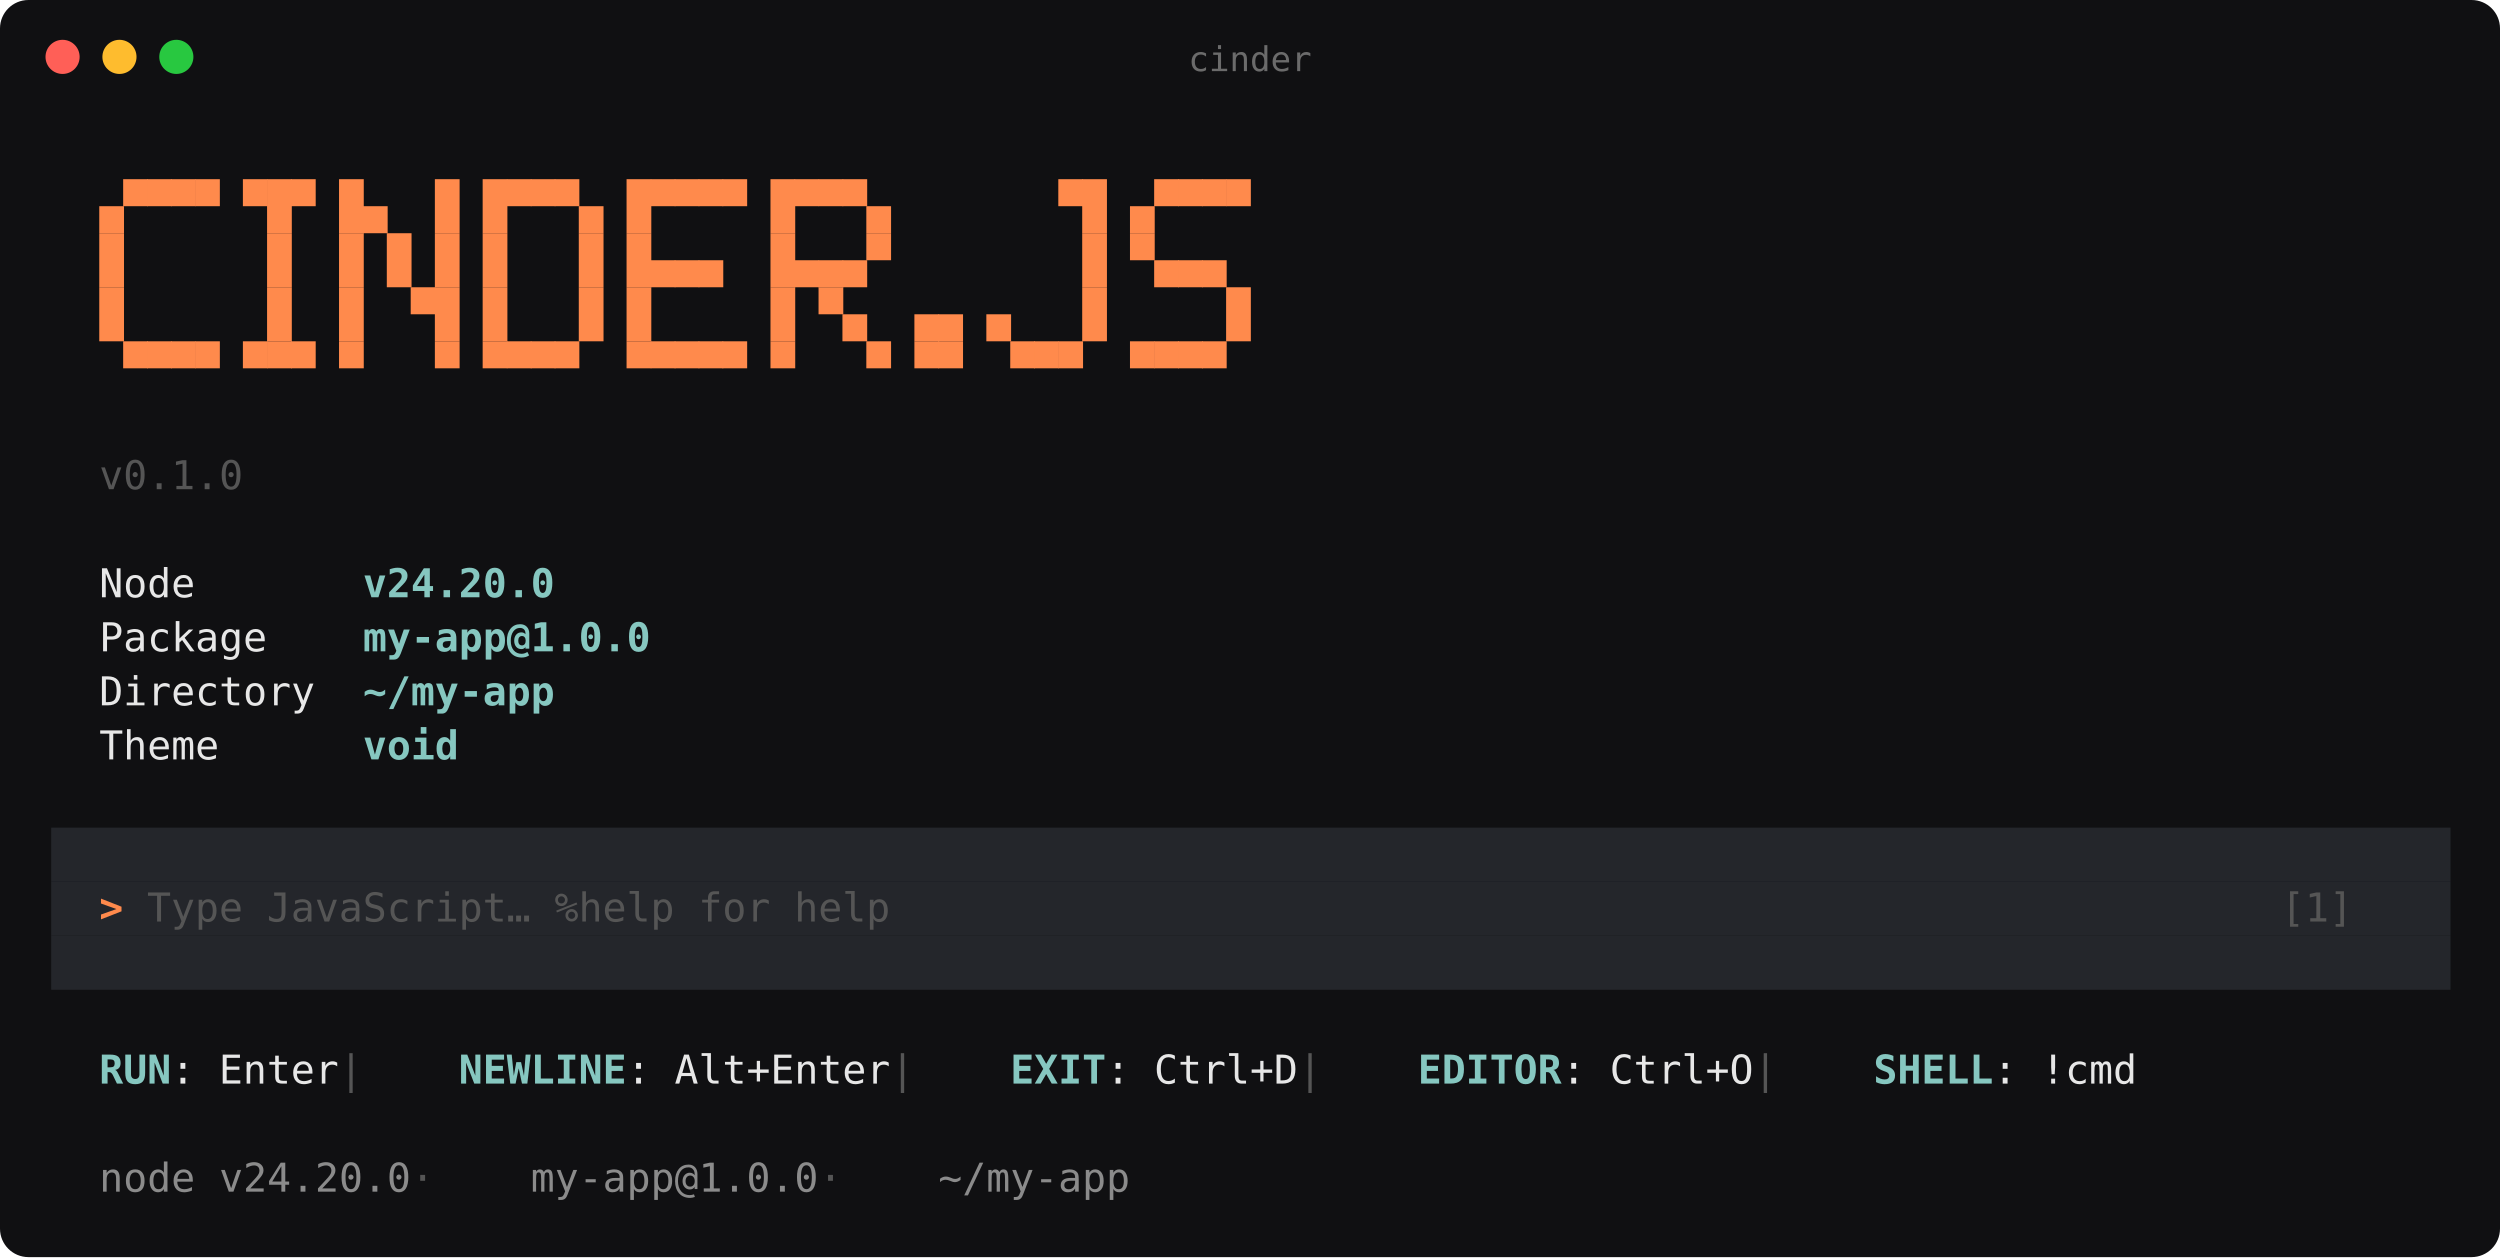
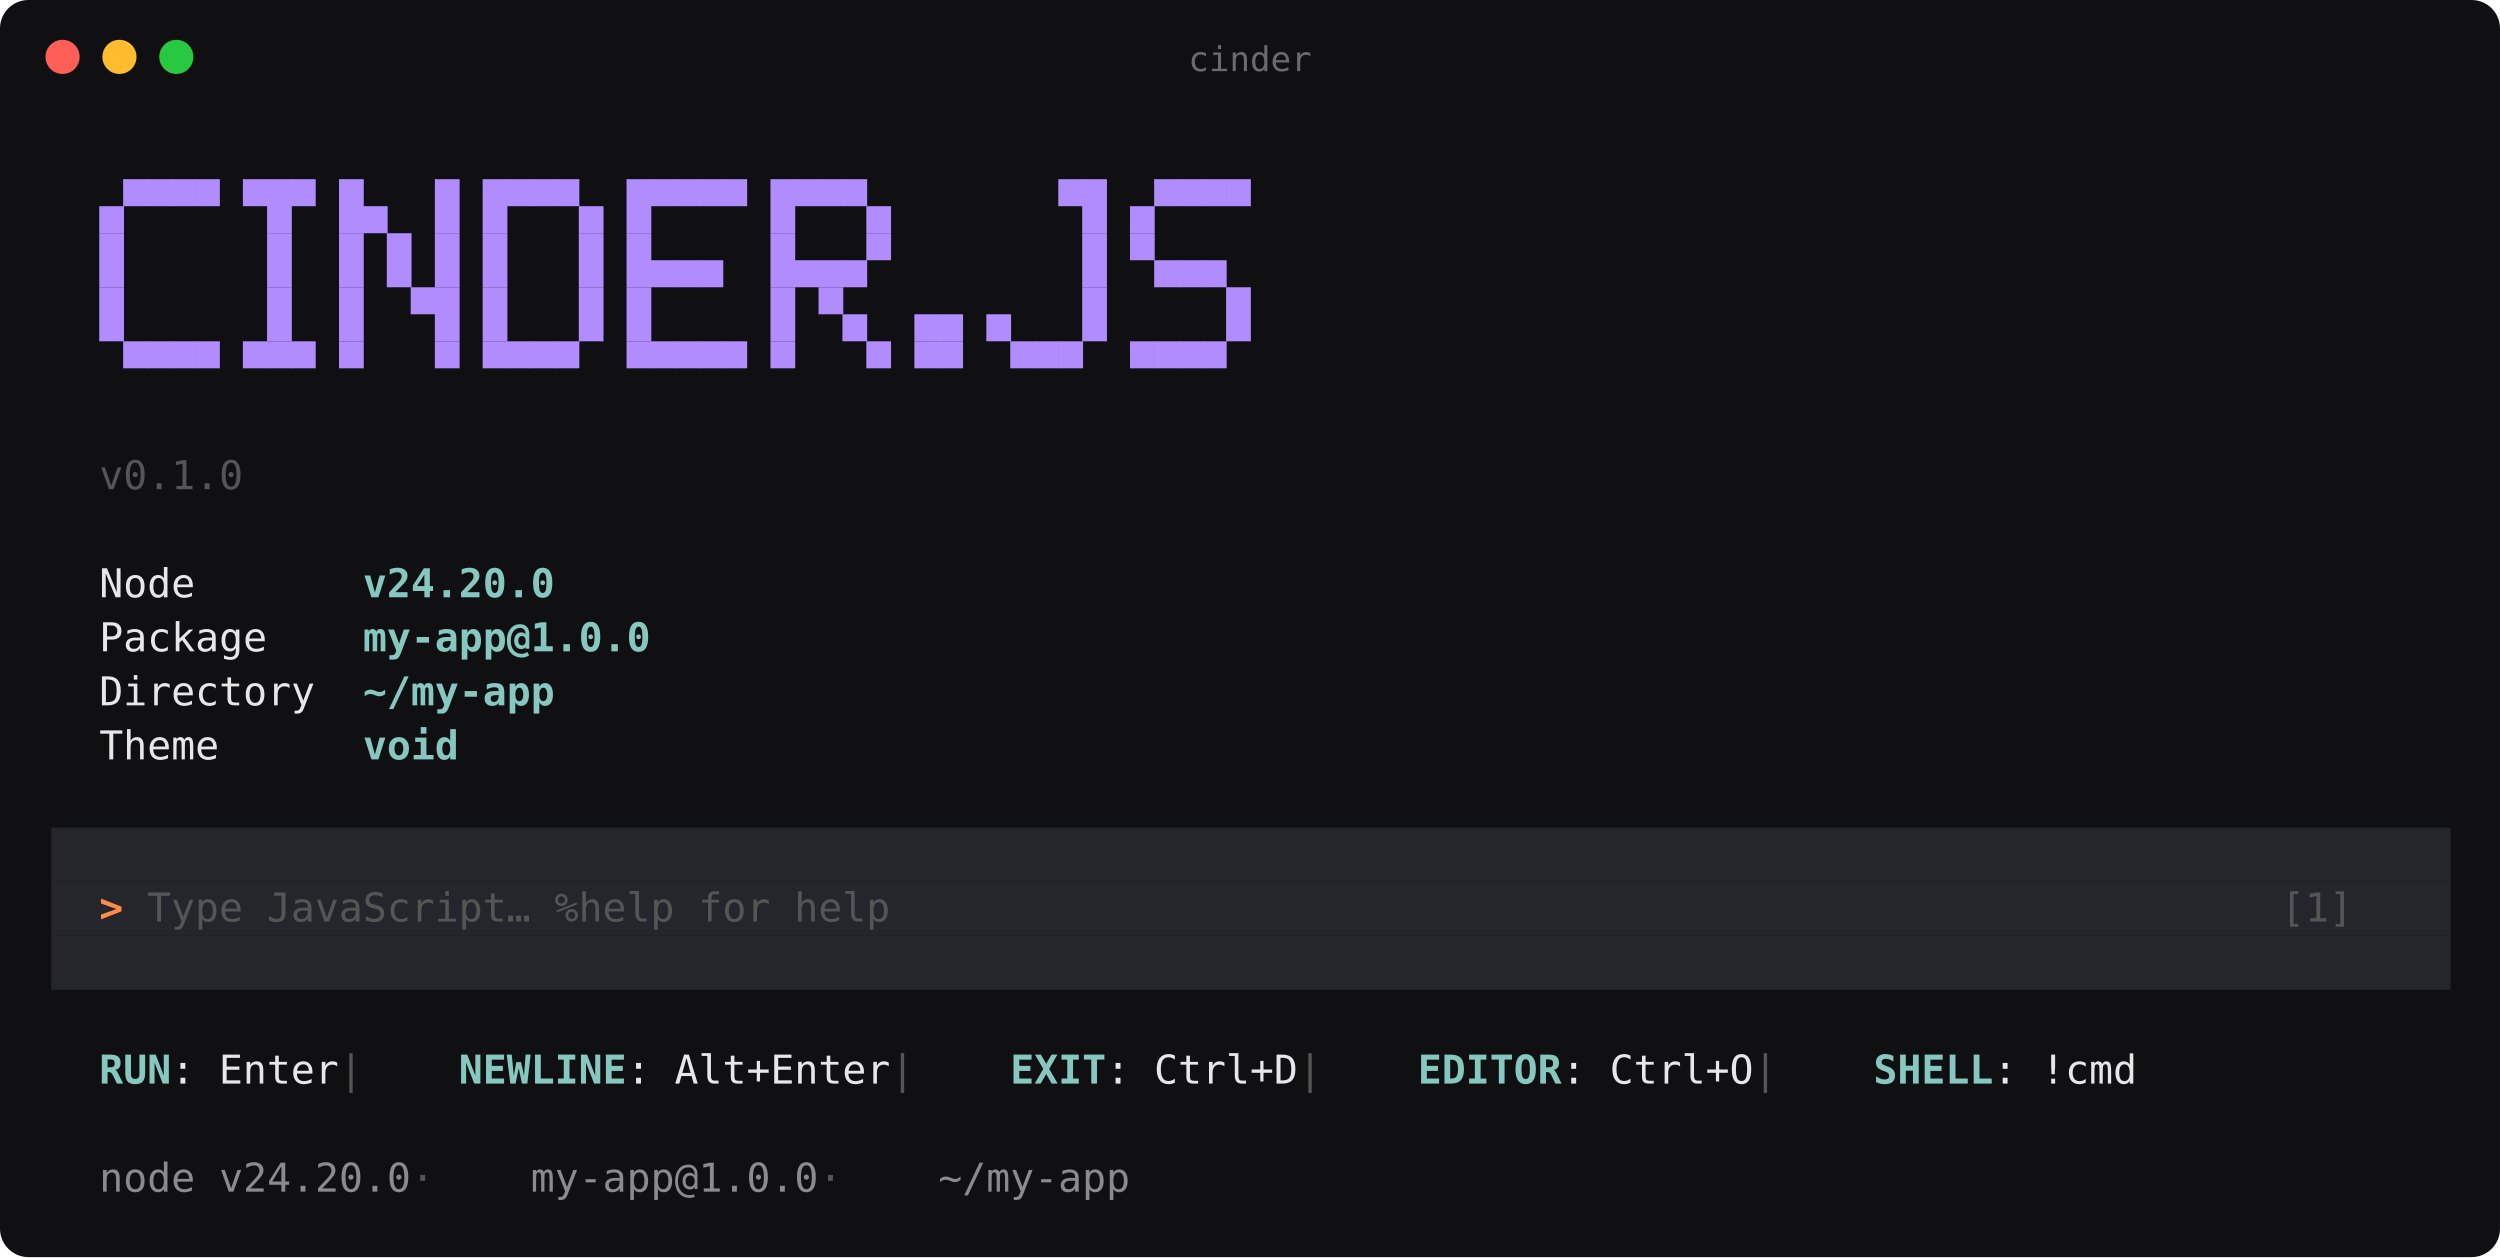
<svg xmlns="http://www.w3.org/2000/svg" width="879" height="442" viewBox="0 0 879 442" role="img" aria-label="cinder">
  <style>text{font-family:'SF Mono',Menlo,Monaco,'DejaVu Sans Mono',Consolas,monospace;font-size:14px;white-space:pre;fill:#e7e7e7}.b{font-weight:bold}.i{font-style:italic}.u{text-decoration:underline}</style>
  <rect width="879" height="442" rx="10" fill="#101012" />
  <circle cx="22" cy="20" r="6" fill="#ff5f57" />
  <circle cx="42" cy="20" r="6" fill="#febc2e" />
  <circle cx="62" cy="20" r="6" fill="#28c840" />
  <text x="439.5" y="25" text-anchor="middle" style="fill:#6b6b6b;font-size:12px">cinder</text>
-   <rect x="34.9" y="72.5" width="8.7" height="9.5" fill="rgb(255,138,76)" />
-   <rect x="43.3" y="63" width="8.7" height="9.5" fill="rgb(255,138,76)" />
-   <rect x="51.7" y="63" width="8.7" height="9.5" fill="rgb(255,138,76)" />
-   <rect x="60.1" y="63" width="8.7" height="9.5" fill="rgb(255,138,76)" />
-   <rect x="68.6" y="63" width="8.7" height="9.5" fill="rgb(255,138,76)" />
-   <rect x="85.4" y="63" width="8.7" height="9.5" fill="rgb(255,138,76)" />
-   <rect x="93.9" y="63" width="8.7" height="19" fill="rgb(255,138,76)" />
-   <rect x="102.3" y="63" width="8.7" height="9.5" fill="rgb(255,138,76)" />
-   <rect x="119.2" y="63" width="8.7" height="19" fill="rgb(255,138,76)" />
-   <rect x="127.6" y="72.5" width="8.7" height="9.5" fill="rgb(255,138,76)" />
-   <rect x="152.9" y="63" width="8.7" height="19" fill="rgb(255,138,76)" />
-   <rect x="169.7" y="63" width="8.7" height="19" fill="rgb(255,138,76)" />
-   <rect x="178.2" y="63" width="8.7" height="9.5" fill="rgb(255,138,76)" />
-   <rect x="186.6" y="63" width="8.7" height="9.5" fill="rgb(255,138,76)" />
-   <rect x="195.0" y="63" width="8.7" height="9.5" fill="rgb(255,138,76)" />
-   <rect x="203.5" y="72.5" width="8.7" height="9.5" fill="rgb(255,138,76)" />
-   <rect x="220.3" y="63" width="8.7" height="19" fill="rgb(255,138,76)" />
-   <rect x="228.8" y="63" width="8.7" height="9.5" fill="rgb(255,138,76)" />
-   <rect x="237.2" y="63" width="8.7" height="9.5" fill="rgb(255,138,76)" />
-   <rect x="245.6" y="63" width="8.7" height="9.5" fill="rgb(255,138,76)" />
-   <rect x="254.0" y="63" width="8.7" height="9.5" fill="rgb(255,138,76)" />
-   <rect x="270.9" y="63" width="8.7" height="19" fill="rgb(255,138,76)" />
-   <rect x="279.3" y="63" width="8.7" height="9.5" fill="rgb(255,138,76)" />
-   <rect x="287.8" y="63" width="8.7" height="9.5" fill="rgb(255,138,76)" />
-   <rect x="296.2" y="63" width="8.7" height="9.5" fill="rgb(255,138,76)" />
-   <rect x="304.6" y="72.5" width="8.7" height="9.5" fill="rgb(255,138,76)" />
-   <rect x="372.1" y="63" width="8.7" height="9.5" fill="rgb(255,138,76)" />
-   <rect x="380.5" y="63" width="8.7" height="19" fill="rgb(255,138,76)" />
-   <rect x="397.3" y="72.5" width="8.7" height="9.5" fill="rgb(255,138,76)" />
-   <rect x="405.8" y="63" width="8.7" height="9.5" fill="rgb(255,138,76)" />
-   <rect x="414.2" y="63" width="8.7" height="9.5" fill="rgb(255,138,76)" />
-   <rect x="422.6" y="63" width="8.7" height="9.5" fill="rgb(255,138,76)" />
-   <rect x="431.1" y="63" width="8.7" height="9.5" fill="rgb(255,138,76)" />
-   <rect x="34.9" y="82" width="8.7" height="19" fill="rgb(255,138,76)" />
-   <rect x="93.9" y="82" width="8.7" height="19" fill="rgb(255,138,76)" />
-   <rect x="119.2" y="82" width="8.7" height="19" fill="rgb(255,138,76)" />
-   <rect x="136.0" y="82" width="8.7" height="19" fill="rgb(255,138,76)" />
-   <rect x="152.9" y="82" width="8.7" height="19" fill="rgb(255,138,76)" />
-   <rect x="169.7" y="82" width="8.7" height="19" fill="rgb(255,138,76)" />
-   <rect x="203.5" y="82" width="8.7" height="19" fill="rgb(255,138,76)" />
-   <rect x="220.3" y="82" width="8.7" height="19" fill="rgb(255,138,76)" />
-   <rect x="228.8" y="91.5" width="8.7" height="9.5" fill="rgb(255,138,76)" />
-   <rect x="237.2" y="91.5" width="8.7" height="9.5" fill="rgb(255,138,76)" />
-   <rect x="245.6" y="91.5" width="8.7" height="9.5" fill="rgb(255,138,76)" />
-   <rect x="270.9" y="82" width="8.7" height="19" fill="rgb(255,138,76)" />
-   <rect x="279.3" y="91.5" width="8.7" height="9.5" fill="rgb(255,138,76)" />
-   <rect x="287.8" y="91.5" width="8.7" height="9.5" fill="rgb(255,138,76)" />
-   <rect x="296.2" y="91.5" width="8.7" height="9.5" fill="rgb(255,138,76)" />
-   <rect x="304.6" y="82" width="8.7" height="9.5" fill="rgb(255,138,76)" />
-   <rect x="380.5" y="82" width="8.7" height="19" fill="rgb(255,138,76)" />
-   <rect x="397.3" y="82" width="8.7" height="9.5" fill="rgb(255,138,76)" />
-   <rect x="405.8" y="91.5" width="8.7" height="9.5" fill="rgb(255,138,76)" />
-   <rect x="414.2" y="91.5" width="8.7" height="9.5" fill="rgb(255,138,76)" />
-   <rect x="422.6" y="91.5" width="8.7" height="9.5" fill="rgb(255,138,76)" />
-   <rect x="34.9" y="101" width="8.7" height="19" fill="rgb(255,138,76)" />
-   <rect x="93.9" y="101" width="8.7" height="19" fill="rgb(255,138,76)" />
-   <rect x="119.2" y="101" width="8.7" height="19" fill="rgb(255,138,76)" />
-   <rect x="144.4" y="101" width="8.7" height="9.5" fill="rgb(255,138,76)" />
-   <rect x="152.9" y="101" width="8.7" height="19" fill="rgb(255,138,76)" />
-   <rect x="169.7" y="101" width="8.7" height="19" fill="rgb(255,138,76)" />
-   <rect x="203.5" y="101" width="8.7" height="19" fill="rgb(255,138,76)" />
-   <rect x="220.3" y="101" width="8.7" height="19" fill="rgb(255,138,76)" />
-   <rect x="270.9" y="101" width="8.7" height="19" fill="rgb(255,138,76)" />
-   <rect x="287.8" y="101" width="8.7" height="9.5" fill="rgb(255,138,76)" />
-   <rect x="296.2" y="110.5" width="8.7" height="9.5" fill="rgb(255,138,76)" />
-   <rect x="321.5" y="110.5" width="8.7" height="9.5" fill="rgb(255,138,76)" />
-   <rect x="329.9" y="110.5" width="8.7" height="9.5" fill="rgb(255,138,76)" />
-   <rect x="346.8" y="110.5" width="8.7" height="9.5" fill="rgb(255,138,76)" />
-   <rect x="380.5" y="101" width="8.7" height="19" fill="rgb(255,138,76)" />
-   <rect x="431.1" y="101" width="8.7" height="19" fill="rgb(255,138,76)" />
-   <rect x="43.3" y="120" width="8.7" height="9.5" fill="rgb(255,138,76)" />
-   <rect x="51.7" y="120" width="8.7" height="9.5" fill="rgb(255,138,76)" />
-   <rect x="60.1" y="120" width="8.7" height="9.5" fill="rgb(255,138,76)" />
-   <rect x="68.6" y="120" width="8.7" height="9.5" fill="rgb(255,138,76)" />
-   <rect x="85.4" y="120" width="8.7" height="9.5" fill="rgb(255,138,76)" />
-   <rect x="93.9" y="120" width="8.7" height="9.5" fill="rgb(255,138,76)" />
-   <rect x="102.3" y="120" width="8.7" height="9.5" fill="rgb(255,138,76)" />
-   <rect x="119.2" y="120" width="8.7" height="9.5" fill="rgb(255,138,76)" />
-   <rect x="152.9" y="120" width="8.7" height="9.5" fill="rgb(255,138,76)" />
-   <rect x="169.7" y="120" width="8.7" height="9.5" fill="rgb(255,138,76)" />
-   <rect x="178.2" y="120" width="8.7" height="9.5" fill="rgb(255,138,76)" />
-   <rect x="186.6" y="120" width="8.7" height="9.5" fill="rgb(255,138,76)" />
-   <rect x="195.0" y="120" width="8.7" height="9.5" fill="rgb(255,138,76)" />
-   <rect x="220.3" y="120" width="8.7" height="9.5" fill="rgb(255,138,76)" />
-   <rect x="228.8" y="120" width="8.7" height="9.5" fill="rgb(255,138,76)" />
-   <rect x="237.2" y="120" width="8.7" height="9.5" fill="rgb(255,138,76)" />
-   <rect x="245.6" y="120" width="8.7" height="9.5" fill="rgb(255,138,76)" />
-   <rect x="254.0" y="120" width="8.7" height="9.5" fill="rgb(255,138,76)" />
-   <rect x="270.9" y="120" width="8.7" height="9.5" fill="rgb(255,138,76)" />
-   <rect x="304.6" y="120" width="8.7" height="9.5" fill="rgb(255,138,76)" />
-   <rect x="321.5" y="120" width="8.7" height="9.5" fill="rgb(255,138,76)" />
-   <rect x="329.9" y="120" width="8.7" height="9.5" fill="rgb(255,138,76)" />
-   <rect x="355.2" y="120" width="8.7" height="9.5" fill="rgb(255,138,76)" />
-   <rect x="363.6" y="120" width="8.7" height="9.5" fill="rgb(255,138,76)" />
-   <rect x="372.1" y="120" width="8.7" height="9.5" fill="rgb(255,138,76)" />
-   <rect x="397.3" y="120" width="8.7" height="9.5" fill="rgb(255,138,76)" />
-   <rect x="405.8" y="120" width="8.7" height="9.5" fill="rgb(255,138,76)" />
-   <rect x="414.2" y="120" width="8.7" height="9.5" fill="rgb(255,138,76)" />
-   <rect x="422.6" y="120" width="8.7" height="9.5" fill="rgb(255,138,76)" />
+   <rect x="34.9" y="72.5" width="8.7" height="9.5" fill="rgb(177,140,255)" />
+   <rect x="43.3" y="63" width="8.7" height="9.5" fill="rgb(177,140,255)" />
+   <rect x="51.7" y="63" width="8.7" height="9.5" fill="rgb(177,140,255)" />
+   <rect x="60.1" y="63" width="8.7" height="9.5" fill="rgb(177,140,255)" />
+   <rect x="68.6" y="63" width="8.7" height="9.5" fill="rgb(177,140,255)" />
+   <rect x="85.4" y="63" width="8.7" height="9.5" fill="rgb(177,140,255)" />
+   <rect x="93.9" y="63" width="8.7" height="19" fill="rgb(177,140,255)" />
+   <rect x="102.3" y="63" width="8.7" height="9.5" fill="rgb(177,140,255)" />
+   <rect x="119.2" y="63" width="8.7" height="19" fill="rgb(177,140,255)" />
+   <rect x="127.6" y="72.5" width="8.7" height="9.5" fill="rgb(177,140,255)" />
+   <rect x="152.9" y="63" width="8.7" height="19" fill="rgb(177,140,255)" />
+   <rect x="169.7" y="63" width="8.7" height="19" fill="rgb(177,140,255)" />
+   <rect x="178.2" y="63" width="8.7" height="9.5" fill="rgb(177,140,255)" />
+   <rect x="186.6" y="63" width="8.7" height="9.5" fill="rgb(177,140,255)" />
+   <rect x="195.0" y="63" width="8.7" height="9.5" fill="rgb(177,140,255)" />
+   <rect x="203.5" y="72.5" width="8.7" height="9.5" fill="rgb(177,140,255)" />
+   <rect x="220.3" y="63" width="8.7" height="19" fill="rgb(177,140,255)" />
+   <rect x="228.8" y="63" width="8.7" height="9.5" fill="rgb(177,140,255)" />
+   <rect x="237.2" y="63" width="8.7" height="9.5" fill="rgb(177,140,255)" />
+   <rect x="245.6" y="63" width="8.7" height="9.5" fill="rgb(177,140,255)" />
+   <rect x="254.0" y="63" width="8.7" height="9.5" fill="rgb(177,140,255)" />
+   <rect x="270.9" y="63" width="8.7" height="19" fill="rgb(177,140,255)" />
+   <rect x="279.3" y="63" width="8.7" height="9.5" fill="rgb(177,140,255)" />
+   <rect x="287.8" y="63" width="8.7" height="9.5" fill="rgb(177,140,255)" />
+   <rect x="296.2" y="63" width="8.7" height="9.5" fill="rgb(177,140,255)" />
+   <rect x="304.6" y="72.5" width="8.7" height="9.5" fill="rgb(177,140,255)" />
+   <rect x="372.1" y="63" width="8.7" height="9.5" fill="rgb(177,140,255)" />
+   <rect x="380.5" y="63" width="8.7" height="19" fill="rgb(177,140,255)" />
+   <rect x="397.3" y="72.5" width="8.7" height="9.5" fill="rgb(177,140,255)" />
+   <rect x="405.8" y="63" width="8.7" height="9.5" fill="rgb(177,140,255)" />
+   <rect x="414.2" y="63" width="8.7" height="9.5" fill="rgb(177,140,255)" />
+   <rect x="422.6" y="63" width="8.7" height="9.5" fill="rgb(177,140,255)" />
+   <rect x="431.1" y="63" width="8.7" height="9.5" fill="rgb(177,140,255)" />
+   <rect x="34.9" y="82" width="8.7" height="19" fill="rgb(177,140,255)" />
+   <rect x="93.9" y="82" width="8.7" height="19" fill="rgb(177,140,255)" />
+   <rect x="119.2" y="82" width="8.7" height="19" fill="rgb(177,140,255)" />
+   <rect x="136.0" y="82" width="8.7" height="19" fill="rgb(177,140,255)" />
+   <rect x="152.9" y="82" width="8.7" height="19" fill="rgb(177,140,255)" />
+   <rect x="169.7" y="82" width="8.7" height="19" fill="rgb(177,140,255)" />
+   <rect x="203.5" y="82" width="8.7" height="19" fill="rgb(177,140,255)" />
+   <rect x="220.3" y="82" width="8.7" height="19" fill="rgb(177,140,255)" />
+   <rect x="228.8" y="91.5" width="8.7" height="9.5" fill="rgb(177,140,255)" />
+   <rect x="237.2" y="91.5" width="8.7" height="9.5" fill="rgb(177,140,255)" />
+   <rect x="245.6" y="91.5" width="8.7" height="9.5" fill="rgb(177,140,255)" />
+   <rect x="270.9" y="82" width="8.7" height="19" fill="rgb(177,140,255)" />
+   <rect x="279.3" y="91.5" width="8.7" height="9.5" fill="rgb(177,140,255)" />
+   <rect x="287.8" y="91.5" width="8.7" height="9.5" fill="rgb(177,140,255)" />
+   <rect x="296.2" y="91.5" width="8.7" height="9.5" fill="rgb(177,140,255)" />
+   <rect x="304.6" y="82" width="8.7" height="9.5" fill="rgb(177,140,255)" />
+   <rect x="380.5" y="82" width="8.7" height="19" fill="rgb(177,140,255)" />
+   <rect x="397.3" y="82" width="8.7" height="9.5" fill="rgb(177,140,255)" />
+   <rect x="405.8" y="91.5" width="8.7" height="9.5" fill="rgb(177,140,255)" />
+   <rect x="414.2" y="91.5" width="8.7" height="9.5" fill="rgb(177,140,255)" />
+   <rect x="422.6" y="91.5" width="8.7" height="9.5" fill="rgb(177,140,255)" />
+   <rect x="34.9" y="101" width="8.7" height="19" fill="rgb(177,140,255)" />
+   <rect x="93.9" y="101" width="8.7" height="19" fill="rgb(177,140,255)" />
+   <rect x="119.2" y="101" width="8.7" height="19" fill="rgb(177,140,255)" />
+   <rect x="144.4" y="101" width="8.7" height="9.5" fill="rgb(177,140,255)" />
+   <rect x="152.9" y="101" width="8.7" height="19" fill="rgb(177,140,255)" />
+   <rect x="169.7" y="101" width="8.7" height="19" fill="rgb(177,140,255)" />
+   <rect x="203.5" y="101" width="8.7" height="19" fill="rgb(177,140,255)" />
+   <rect x="220.3" y="101" width="8.7" height="19" fill="rgb(177,140,255)" />
+   <rect x="270.9" y="101" width="8.7" height="19" fill="rgb(177,140,255)" />
+   <rect x="287.8" y="101" width="8.7" height="9.5" fill="rgb(177,140,255)" />
+   <rect x="296.2" y="110.5" width="8.7" height="9.5" fill="rgb(177,140,255)" />
+   <rect x="321.5" y="110.5" width="8.7" height="9.5" fill="rgb(177,140,255)" />
+   <rect x="329.9" y="110.5" width="8.7" height="9.5" fill="rgb(177,140,255)" />
+   <rect x="346.8" y="110.5" width="8.7" height="9.5" fill="rgb(177,140,255)" />
+   <rect x="380.5" y="101" width="8.7" height="19" fill="rgb(177,140,255)" />
+   <rect x="431.1" y="101" width="8.7" height="19" fill="rgb(177,140,255)" />
+   <rect x="43.3" y="120" width="8.7" height="9.5" fill="rgb(177,140,255)" />
+   <rect x="51.7" y="120" width="8.7" height="9.5" fill="rgb(177,140,255)" />
+   <rect x="60.1" y="120" width="8.7" height="9.5" fill="rgb(177,140,255)" />
+   <rect x="68.6" y="120" width="8.7" height="9.5" fill="rgb(177,140,255)" />
+   <rect x="85.4" y="120" width="8.7" height="9.5" fill="rgb(177,140,255)" />
+   <rect x="93.9" y="120" width="8.7" height="9.5" fill="rgb(177,140,255)" />
+   <rect x="102.3" y="120" width="8.7" height="9.5" fill="rgb(177,140,255)" />
+   <rect x="119.2" y="120" width="8.7" height="9.5" fill="rgb(177,140,255)" />
+   <rect x="152.9" y="120" width="8.7" height="9.5" fill="rgb(177,140,255)" />
+   <rect x="169.7" y="120" width="8.7" height="9.5" fill="rgb(177,140,255)" />
+   <rect x="178.2" y="120" width="8.7" height="9.5" fill="rgb(177,140,255)" />
+   <rect x="186.6" y="120" width="8.7" height="9.5" fill="rgb(177,140,255)" />
+   <rect x="195.0" y="120" width="8.7" height="9.5" fill="rgb(177,140,255)" />
+   <rect x="220.3" y="120" width="8.7" height="9.5" fill="rgb(177,140,255)" />
+   <rect x="228.8" y="120" width="8.7" height="9.5" fill="rgb(177,140,255)" />
+   <rect x="237.2" y="120" width="8.7" height="9.5" fill="rgb(177,140,255)" />
+   <rect x="245.6" y="120" width="8.7" height="9.5" fill="rgb(177,140,255)" />
+   <rect x="254.0" y="120" width="8.7" height="9.5" fill="rgb(177,140,255)" />
+   <rect x="270.9" y="120" width="8.7" height="9.5" fill="rgb(177,140,255)" />
+   <rect x="304.6" y="120" width="8.7" height="9.5" fill="rgb(177,140,255)" />
+   <rect x="321.5" y="120" width="8.7" height="9.5" fill="rgb(177,140,255)" />
+   <rect x="329.9" y="120" width="8.7" height="9.5" fill="rgb(177,140,255)" />
+   <rect x="355.2" y="120" width="8.7" height="9.5" fill="rgb(177,140,255)" />
+   <rect x="363.6" y="120" width="8.7" height="9.5" fill="rgb(177,140,255)" />
+   <rect x="372.1" y="120" width="8.7" height="9.5" fill="rgb(177,140,255)" />
+   <rect x="397.3" y="120" width="8.7" height="9.5" fill="rgb(177,140,255)" />
+   <rect x="405.8" y="120" width="8.7" height="9.5" fill="rgb(177,140,255)" />
+   <rect x="414.2" y="120" width="8.7" height="9.5" fill="rgb(177,140,255)" />
+   <rect x="422.6" y="120" width="8.7" height="9.5" fill="rgb(177,140,255)" />
  <text y="172">
    <tspan x="34.9" style="fill:rgb(85,85,85)">v0.1.0</tspan>
  </text>
  <text y="210">
    <tspan x="34.9" style="fill:rgb(231,231,231)">Node       </tspan>
    <tspan x="127.6" style="fill:rgb(134,199,192)" class="b">v24.20.0</tspan>
  </text>
  <text y="229">
    <tspan x="34.9" style="fill:rgb(231,231,231)">Package    </tspan>
    <tspan x="127.6" style="fill:rgb(134,199,192)" class="b">my-app@1.0.0</tspan>
  </text>
  <text y="248">
    <tspan x="34.9" style="fill:rgb(231,231,231)">Directory  </tspan>
    <tspan x="127.6" style="fill:rgb(134,199,192)" class="b">~/my-app</tspan>
  </text>
  <text y="267">
    <tspan x="34.9" style="fill:rgb(231,231,231)">Theme      </tspan>
    <tspan x="127.6" style="fill:rgb(134,199,192)" class="b">void</tspan>
  </text>
  <rect x="18.0" y="291" width="843.6" height="19" fill="rgb(36,38,43)" />
  <rect x="18.0" y="310" width="843.6" height="19" fill="rgb(36,38,43)" />
  <text y="324">
    <tspan x="34.9" style="fill:rgb(255,138,76)" class="b">&gt; </tspan>
    <tspan x="51.7" style="fill:rgb(85,85,85)">Type JavaScript…  %help for help</tspan>
    <tspan x="802.0" style="fill:rgb(85,85,85)">  [1]</tspan>
  </text>
  <rect x="18.0" y="329" width="843.6" height="19" fill="rgb(36,38,43)" />
  <text y="381">
    <tspan x="34.9" style="fill:rgb(134,199,192)" class="b">RUN</tspan>
    <tspan x="60.1" style="fill:rgb(231,231,231)">: Enter</tspan>
    <tspan x="119.2" style="fill:rgb(85,85,85)">  |  </tspan>
    <tspan x="161.3" style="fill:rgb(134,199,192)" class="b">NEWLINE</tspan>
    <tspan x="220.3" style="fill:rgb(231,231,231)">: Alt+Enter</tspan>
    <tspan x="313.1" style="fill:rgb(85,85,85)">  |  </tspan>
    <tspan x="355.2" style="fill:rgb(134,199,192)" class="b">EXIT</tspan>
    <tspan x="388.9" style="fill:rgb(231,231,231)">: Ctrl+D</tspan>
    <tspan x="456.4" style="fill:rgb(85,85,85)">  |  </tspan>
    <tspan x="498.5" style="fill:rgb(134,199,192)" class="b">EDITOR</tspan>
    <tspan x="549.1" style="fill:rgb(231,231,231)">: Ctrl+O</tspan>
    <tspan x="616.5" style="fill:rgb(85,85,85)">  |  </tspan>
    <tspan x="658.7" style="fill:rgb(134,199,192)" class="b">SHELL</tspan>
    <tspan x="700.8" style="fill:rgb(231,231,231)">: !cmd</tspan>
  </text>
  <text y="419">
    <tspan x="34.9" style="fill:rgb(139,139,139)">node v24.20.0</tspan>
    <tspan x="144.4" style="fill:rgb(85,85,85)">  ·  </tspan>
    <tspan x="186.6" style="fill:rgb(139,139,139)">my-app@1.0.0</tspan>
    <tspan x="287.8" style="fill:rgb(85,85,85)">  ·  </tspan>
    <tspan x="329.9" style="fill:rgb(139,139,139)">~/my-app</tspan>
  </text>
</svg>
